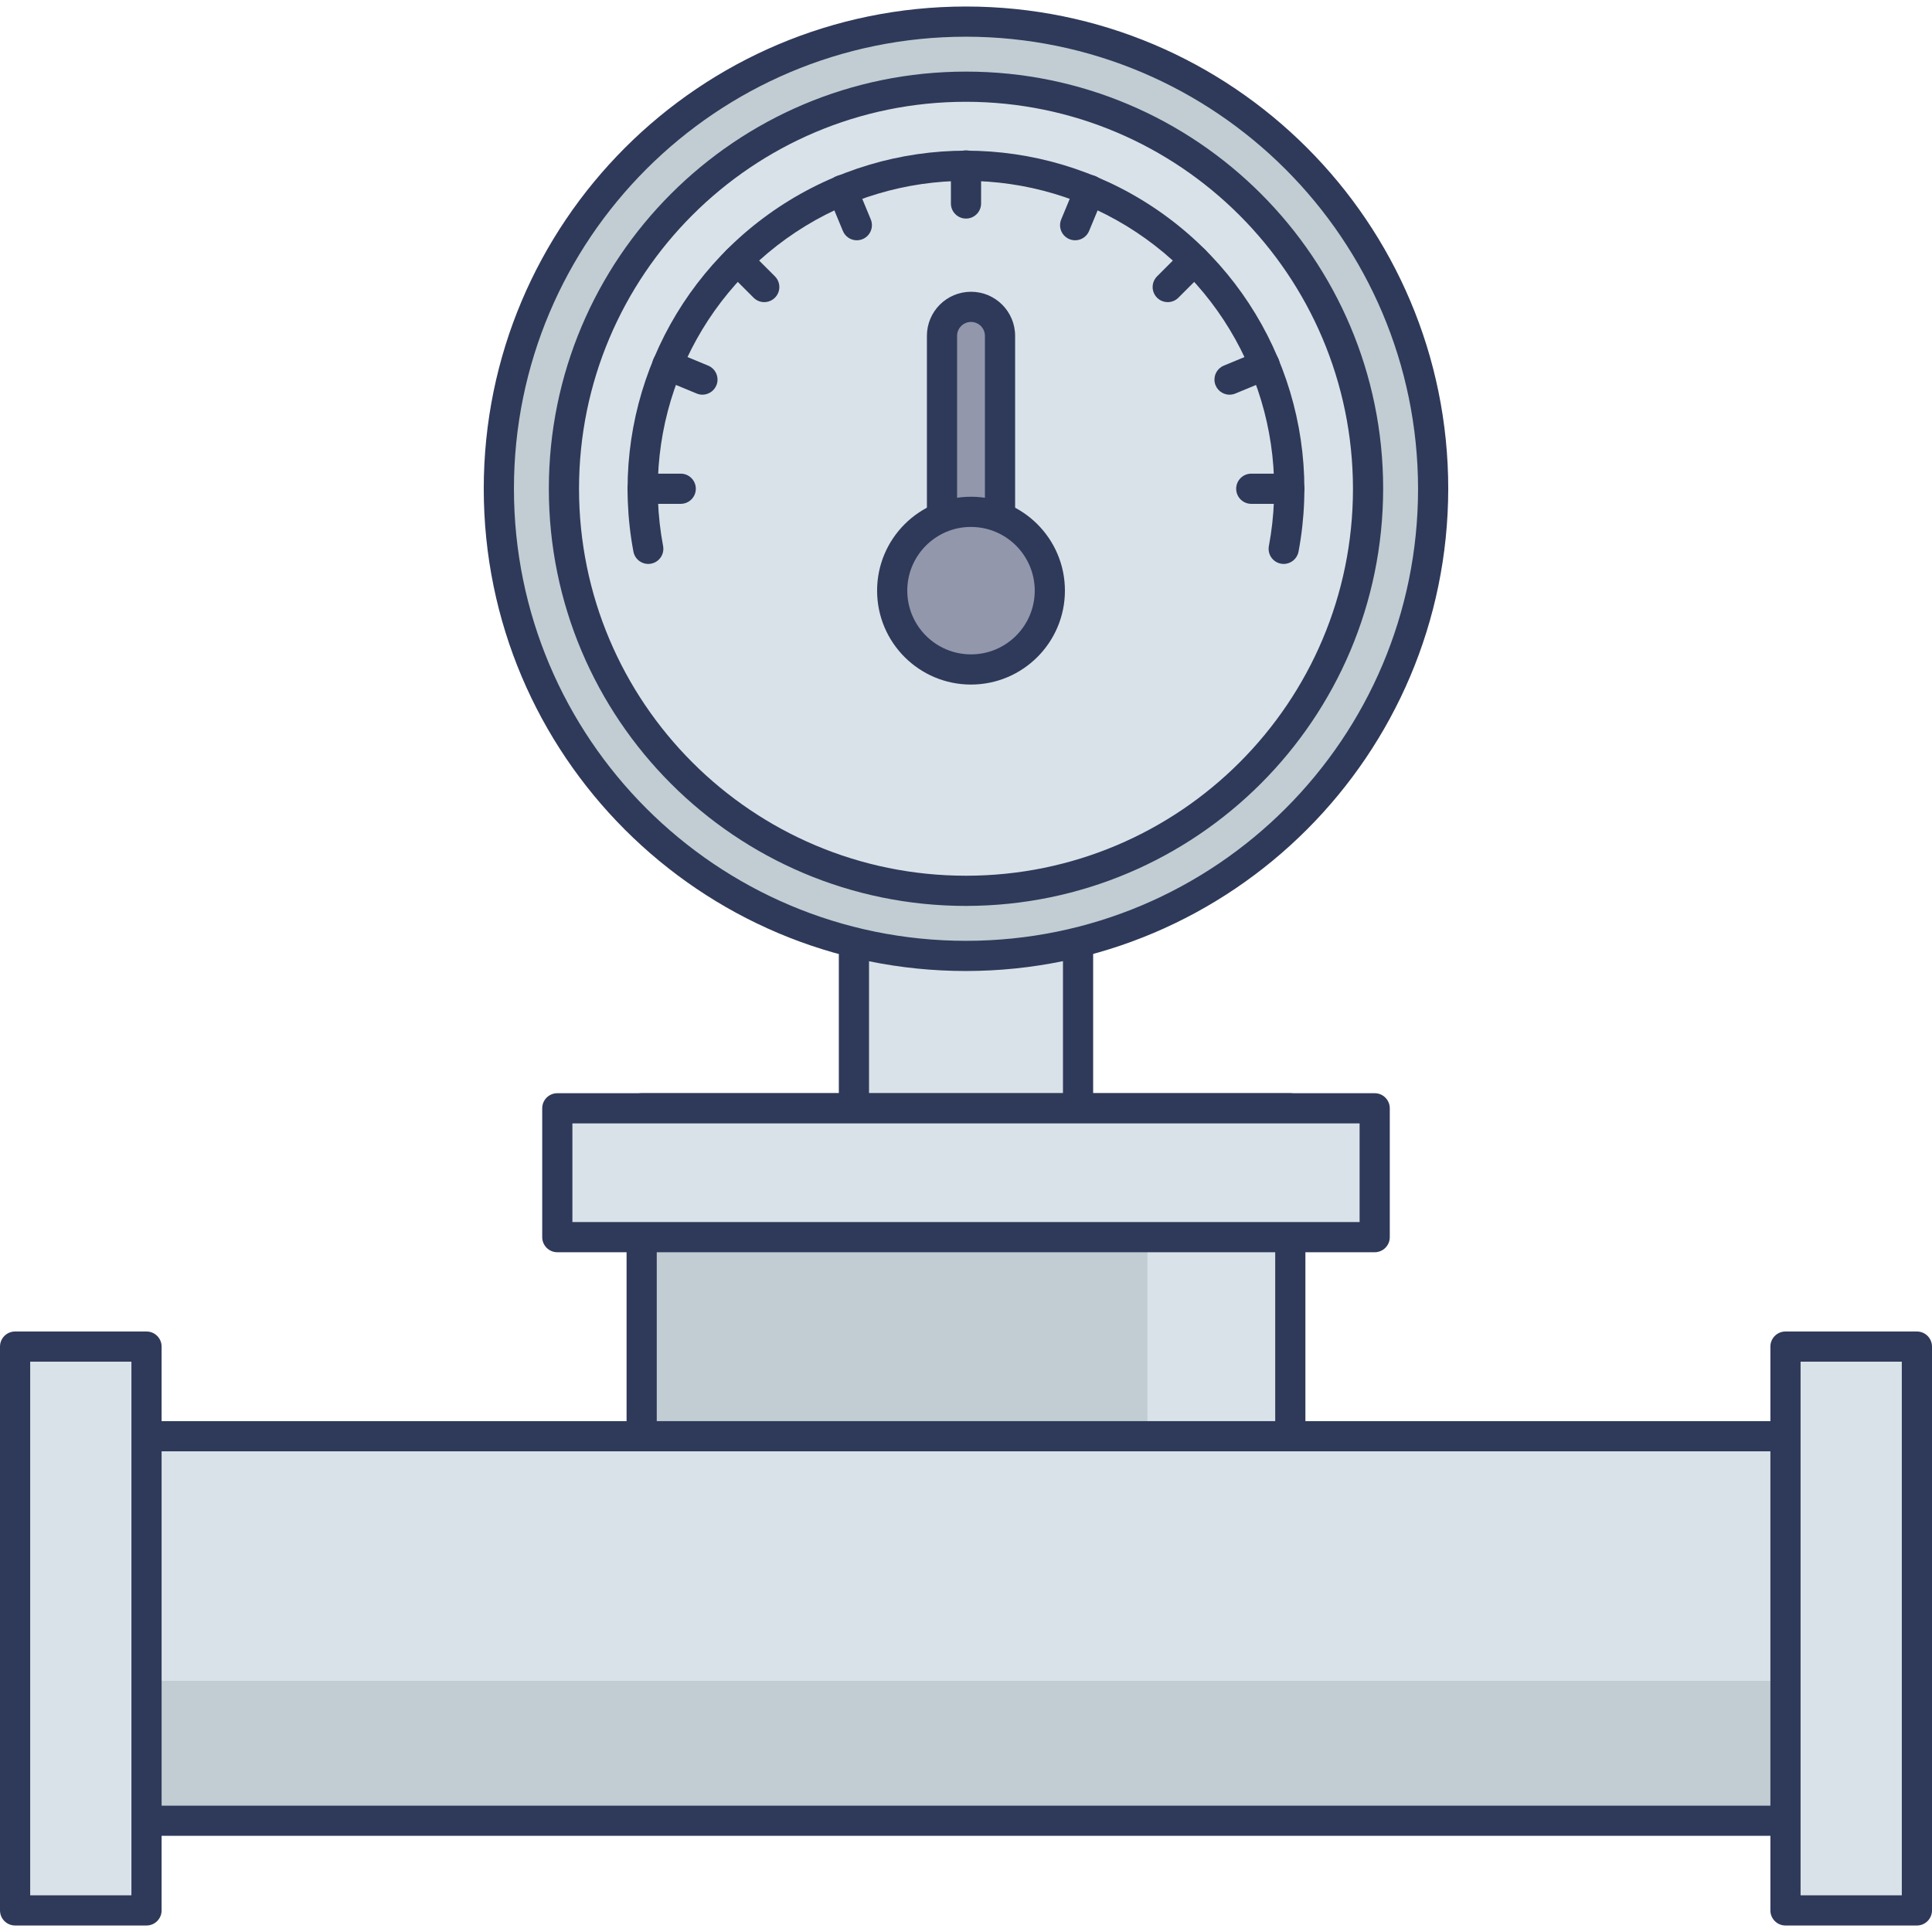
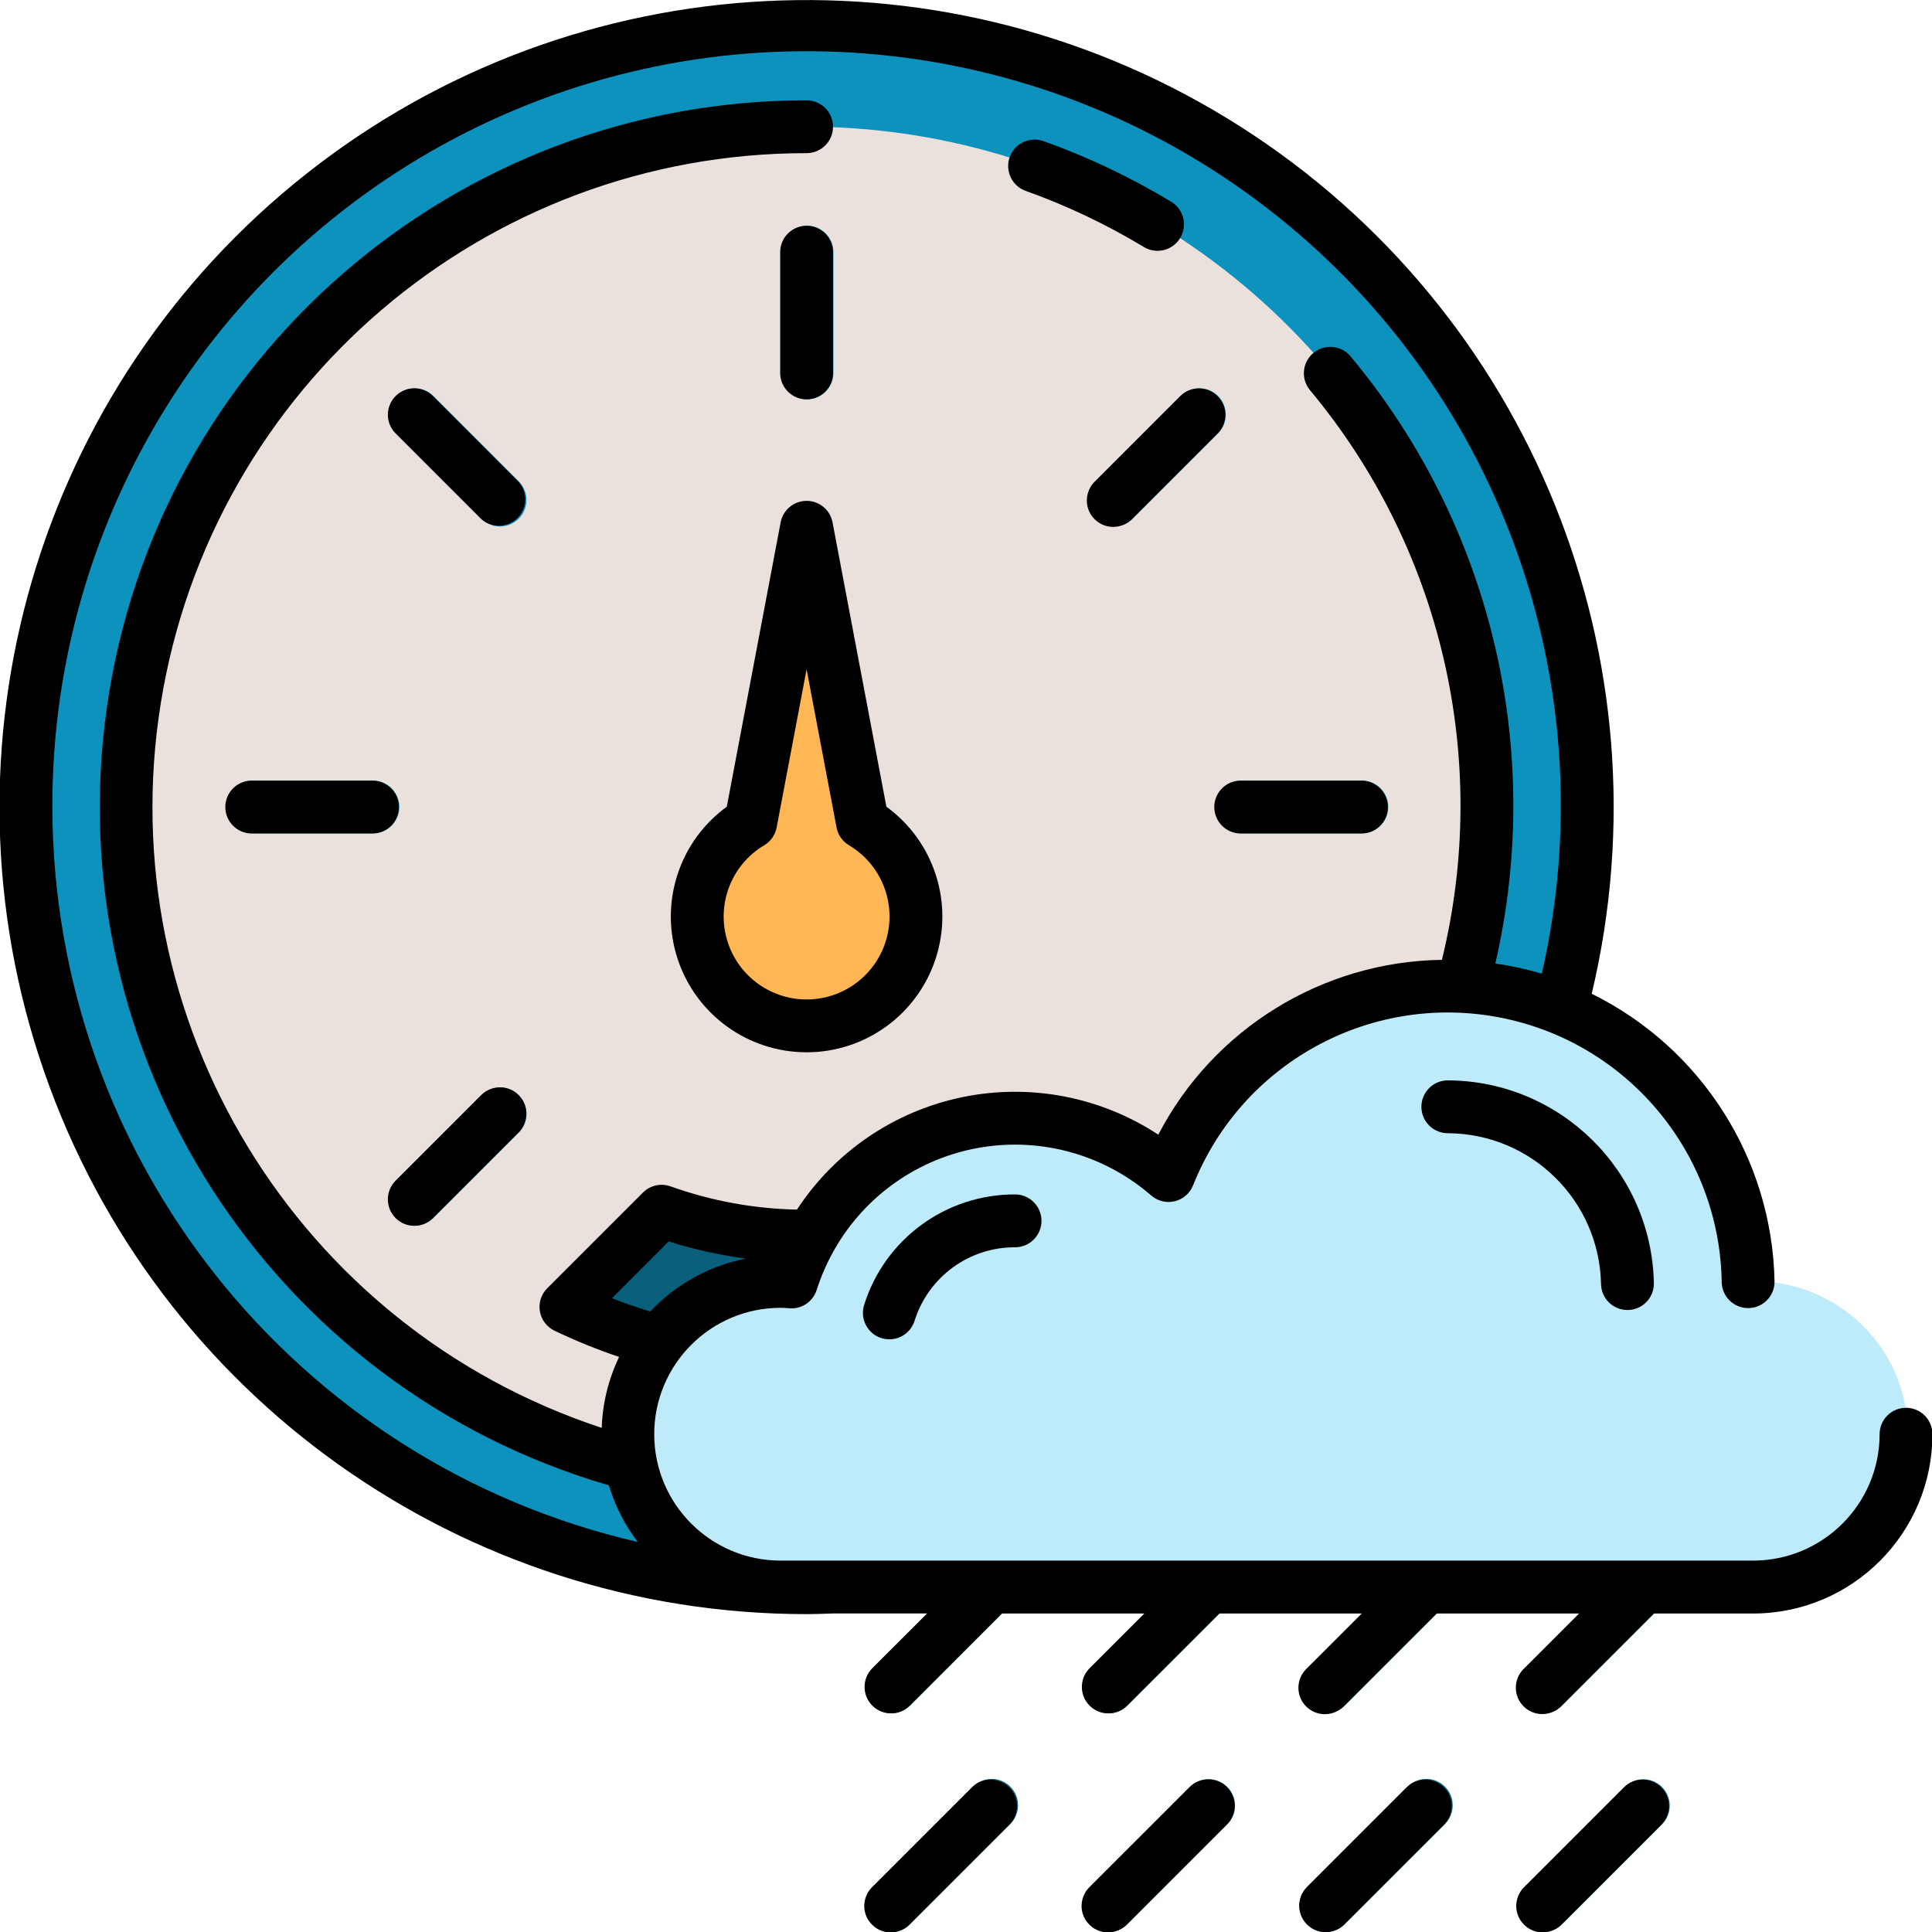
- <svg xmlns="http://www.w3.org/2000/svg" id="icon" height="512" viewBox="0 0 128 128" width="512">
-   <path d="m1 95.154h125.998v25.475h-125.998z" fill="#d9e2e9" />
-   <path d="m1.002 111.359h125.998v9.271h-125.998z" fill="#c1cdd3" />
-   <path d="m127 121.629h-126a1 1 0 0 1 -1-1v-25.475a1 1 0 0 1 1-1h126a1 1 0 0 1 1 1v25.475a1 1 0 0 1 -1 1zm-125-2h124v-23.475h-124z" fill="#2f3a5a" />
-   <path d="m42.512 73.428h42.973v21.726h-42.973z" fill="#d9e2e9" />
-   <path d="m42.512 73.428h33.51v21.726h-33.51z" fill="#c1cdd3" />
-   <path d="m85.486 96.154h-42.974a1 1 0 0 1 -1-1v-21.726a1 1 0 0 1 1-1h42.974a1 1 0 0 1 1 1v21.726a1 1 0 0 1 -1 1zm-41.974-2h40.974v-19.726h-40.974z" fill="#2f3a5a" />
-   <path d="m118.292 89.215h8.707v37.354h-8.707z" fill="#d9e2e9" />
-   <path d="m127 127.569h-8.707a1 1 0 0 1 -1-1v-37.354a1 1 0 0 1 1-1h8.707a1 1 0 0 1 1 1v37.354a1 1 0 0 1 -1 1zm-7.707-2h6.707v-35.354h-6.707z" fill="#2f3a5a" />
-   <path d="m1 89.215h8.707v37.354h-8.707z" fill="#d9e2e9" />
-   <path d="m9.707 127.569h-8.707a1 1 0 0 1 -1-1v-37.354a1 1 0 0 1 1-1h8.707a1 1 0 0 1 1 1v37.354a1 1 0 0 1 -1 1zm-7.707-2h6.707v-35.354h-6.707z" fill="#2f3a5a" />
-   <path d="m56.575 47.154h14.849v26.274h-14.849z" fill="#d9e2e9" />
-   <path d="m71.424 74.428h-14.849a1 1 0 0 1 -1-1v-26.274a1 1 0 0 1 1-1h14.849a1 1 0 0 1 1 1v26.274a1 1 0 0 1 -1 1zm-13.849-2h12.849v-24.274h-12.849z" fill="#2f3a5a" />
-   <circle cx="63.999" cy="32.381" fill="#c1cdd3" r="30.95" />
-   <path d="m64 64.332a31.95 31.95 0 1 1 31.95-31.951 31.987 31.987 0 0 1 -31.95 31.951zm0-61.9a29.95 29.95 0 1 0 29.95 29.949 29.984 29.984 0 0 0 -29.95-29.95z" fill="#2f3a5a" />
-   <circle cx="63.999" cy="32.381" fill="#d9e2e9" r="25.711" />
-   <path d="m64 59.093a26.711 26.711 0 1 1 26.71-26.712 26.742 26.742 0 0 1 -26.71 26.712zm0-51.423a24.711 24.711 0 1 0 24.71 24.711 24.739 24.739 0 0 0 -24.71-24.711z" fill="#2f3a5a" />
-   <circle cx="63.999" cy="32.381" fill="#d9e2e9" r="26.638" />
-   <path d="m64 60.02a27.638 27.638 0 1 1 27.638-27.639 27.67 27.67 0 0 1 -27.638 27.639zm0-53.277a25.638 25.638 0 1 0 25.638 25.638 25.668 25.668 0 0 0 -25.638-25.638z" fill="#2f3a5a" />
-   <path d="m85.05 37.362a1 1 0 0 1 -.984-1.185 20.419 20.419 0 1 0 -40.134 0 1 1 0 0 1 -1.966.369 22.419 22.419 0 1 1 44.065 0 1 1 0 0 1 -.981.816z" fill="#2f3a5a" />
-   <path d="m62.41 34.285v-12.033a1.922 1.922 0 1 1 3.844 0v12.033" fill="#9297ab" />
-   <path d="m67.254 34.285h-2v-12.033a.922.922 0 0 0 -1.844 0v12.033h-2v-12.033a2.922 2.922 0 1 1 5.844 0z" fill="#2f3a5a" />
-   <circle cx="64.332" cy="39.133" fill="#9297ab" r="5.222" />
-   <g fill="#2f3a5a">
-     <path d="m64.332 45.354a6.222 6.222 0 1 1 6.222-6.222 6.229 6.229 0 0 1 -6.222 6.222zm0-10.444a4.222 4.222 0 1 0 4.222 4.222 4.227 4.227 0 0 0 -4.222-4.221z" />
-     <path d="m64 14.481a1 1 0 0 1 -1-1v-2.519a1 1 0 0 1 2 0v2.519a1 1 0 0 1 -1 1z" />
-     <path d="m85.418 33.381h-2.518a1 1 0 1 1 0-2h2.519a1 1 0 0 1 0 2z" />
-     <path d="m45.1 33.381h-2.52a1 1 0 0 1 0-2h2.52a1 1 0 0 1 0 2z" />
-     <path d="m77.364 20.017a1 1 0 0 1 -.707-1.707l1.781-1.781a1 1 0 0 1 1.414 1.414l-1.781 1.781a1 1 0 0 1 -.707.293z" />
-     <path d="m50.635 20.017a1 1 0 0 1 -.707-.293l-1.781-1.781a1 1 0 0 1 1.414-1.414l1.781 1.781a1 1 0 0 1 -.707 1.707z" />
-     <path d="m71.231 15.92a1 1 0 0 1 -.923-1.383l.964-2.327a1 1 0 1 1 1.848.766l-.964 2.324a1 1 0 0 1 -.925.62z" />
-     <path d="m46.537 26.149a1 1 0 0 1 -.382-.077l-2.327-.964a1 1 0 1 1 .766-1.848l2.327.964a1 1 0 0 1 -.383 1.924z" />
-     <path d="m81.461 26.149a1 1 0 0 1 -.383-1.924l2.327-.964a1 1 0 0 1 .766 1.848l-2.327.964a1 1 0 0 1 -.383.076z" />
-     <path d="m56.767 15.92a1 1 0 0 1 -.924-.618l-.964-2.327a1 1 0 1 1 1.848-.766l.964 2.327a1 1 0 0 1 -.923 1.383z" />
+ <svg xmlns="http://www.w3.org/2000/svg" height="512" viewBox="0 0 128 128" width="512">
+   <g>
+     <g>
+       <g fill="#09607d">
+         <path d="m66.828 101.516-9.005 9a1.75 1.75 0 1 0 2.477 2.484l9-9.005a1.75 1.75 0 0 0 -2.475-2.474z" />
+         <path d="m81.559 101.184-9.337 9.337a1.749 1.749 0 1 0 2.478 2.479l9.337-9.337a1.749 1.749 0 0 0 -2.474-2.474z" />
+         <path d="m95.289 101.852-8.669 8.669a1.75 1.75 0 1 0 2.48 2.479l8.669-8.669a1.75 1.75 0 0 0 -2.475-2.474z" />
+         <path d="m111.744 102.27a1.749 1.749 0 0 0 -2.475 0l-8.25 8.251a1.749 1.749 0 1 0 2.474 2.479l8.251-8.251a1.748 1.748 0 0 0 0-2.479z" />
+         <path d="m64.44 118.393-6.617 6.617a1.75 1.75 0 1 0 2.475 2.474l6.617-6.617a1.75 1.75 0 1 0 -2.475-2.474z" />
+         <path d="m78.839 118.393-6.617 6.617a1.749 1.749 0 1 0 2.474 2.474l6.617-6.617a1.749 1.749 0 0 0 -2.474-2.474z" />
+         <path d="m93.237 118.393-6.617 6.617a1.75 1.75 0 1 0 2.475 2.474l6.617-6.617a1.75 1.75 0 1 0 -2.475-2.474z" />
+         <path d="m107.636 118.393-6.617 6.617a1.749 1.749 0 1 0 2.474 2.474l6.617-6.617a1.749 1.749 0 0 0 -2.474-2.474z" />
+       </g>
+       <path d="m51.748 105.14a10.124 10.124 0 1 1 0-20.247c.243 0 .481.019.719.036a15.528 15.528 0 0 1 24.984-7.05 19.895 19.895 0 0 1 25.994-11.085 51.721 51.721 0 1 0 -49.976 38.391c.584 0 1.162-.025 1.742-.045z" fill="#0d91bd" />
+       <path d="m41.624 95.017a10.124 10.124 0 0 1 10.124-10.124c.243 0 .481.019.719.036a15.528 15.528 0 0 1 24.984-7.05 19.911 19.911 0 0 1 18.5-12.554c.331 0 .654.033.981.049a45.068 45.068 0 1 0 -55.11 31.626 10.167 10.167 0 0 1 -.198-1.983z" fill="#ebe1dc" />
+       <g fill="#0d91bd">
+         <path d="m53.469 26.455a1.749 1.749 0 0 1 -1.75-1.75v-8a1.75 1.75 0 1 1 3.5 0v8a1.75 1.75 0 0 1 -1.75 1.75z" />
+         <path d="m73.806 34.879a1.75 1.75 0 0 1 -1.238-2.987l5.655-5.655a1.75 1.75 0 1 1 2.477 2.475l-5.654 5.654a1.743 1.743 0 0 1 -1.24.513z" />
+         <path d="m27.477 81.207a1.75 1.75 0 0 1 -1.237-2.987l5.654-5.655a1.75 1.75 0 0 1 2.475 2.475l-5.654 5.654a1.745 1.745 0 0 1 -1.238.513z" />
+         <path d="m90.226 55.216h-8a1.75 1.75 0 0 1 0-3.5h8a1.75 1.75 0 0 1 0 3.5z" />
+         <path d="m24.708 55.216h-8a1.75 1.75 0 1 1 0-3.5h8a1.75 1.75 0 1 1 0 3.5z" />
+         <path d="m33.132 34.879a1.745 1.745 0 0 1 -1.238-.513l-5.654-5.654a1.75 1.75 0 0 1 2.475-2.475l5.654 5.655a1.75 1.75 0 0 1 -1.237 2.987z" />
+       </g>
+       <path d="m57.173 54.493-3.7-19.562-3.7 19.562a7.244 7.244 0 1 0 7.409 0z" fill="#ffb655" />
+       <path d="m116.185 84.893c-.113 0-.223.013-.335.017a19.9 19.9 0 0 0 -38.4-7.031 15.527 15.527 0 0 0 -24.984 7.05c-.238-.017-.476-.036-.719-.036a10.124 10.124 0 1 0 0 20.247h64.437a10.124 10.124 0 1 0 0-20.247z" fill="#beebfa" />
+       <path d="m107.851 86.788a1.749 1.749 0 0 1 -1.749-1.722 10.2 10.2 0 0 0 -10.152-9.991 1.75 1.75 0 0 1 0-3.5 13.716 13.716 0 0 1 13.65 13.435 1.751 1.751 0 0 1 -1.722 1.778z" fill="#9ee2f8" />
+       <path d="m58.951 88.726a1.75 1.75 0 0 1 -1.67-2.278 10.443 10.443 0 0 1 10-7.321 1.75 1.75 0 0 1 0 3.5 6.954 6.954 0 0 0 -6.66 4.876 1.751 1.751 0 0 1 -1.67 1.223z" fill="#9ee2f8" />
+       <path d="m51.748 84.893c.243 0 .481.019.719.036a15.421 15.421 0 0 1 1.339-3.029c-.113 0-.224.015-.337.015a28.317 28.317 0 0 1 -9.605-1.672l-6.339 6.338a36.429 36.429 0 0 0 6.175 2.312 10.1 10.1 0 0 1 8.048-4z" fill="#09607d" />
+     </g>
+     <g>
+       <path d="m53.439 26.458a1.75 1.75 0 0 0 1.75-1.75v-8a1.75 1.75 0 1 0 -3.5 0v8a1.75 1.75 0 0 0 1.75 1.75z" />
+       <path d="m72.539 31.9a1.75 1.75 0 1 0 2.475 2.474l5.654-5.654a1.75 1.75 0 0 0 -2.475-2.475z" />
+       <path d="m31.865 72.568-5.655 5.655a1.75 1.75 0 1 0 2.475 2.477l5.654-5.654a1.75 1.75 0 1 0 -2.474-2.475z" />
+       <path d="m80.45 53.469a1.75 1.75 0 0 0 1.75 1.75h8a1.75 1.75 0 0 0 0-3.5h-8a1.749 1.749 0 0 0 -1.75 1.75z" />
+       <path d="m26.428 53.469a1.75 1.75 0 0 0 -1.75-1.75h-8a1.75 1.75 0 1 0 0 3.5h8a1.751 1.751 0 0 0 1.75-1.75z" />
+       <path d="m28.685 26.24a1.75 1.75 0 1 0 -2.475 2.475l5.655 5.654a1.749 1.749 0 0 0 2.474-2.469z" />
+       <path d="m53.439 33.184a1.748 1.748 0 0 0 -1.719 1.424l-3.568 18.839a8.994 8.994 0 1 0 10.574 0l-3.568-18.839a1.748 1.748 0 0 0 -1.719-1.424zm2.807 22.816a5.494 5.494 0 1 1 -5.614 0 1.748 1.748 0 0 0 .822-1.177l1.985-10.482 1.985 10.482a1.745 1.745 0 0 0 .822 1.177z" />
+       <path d="m126.279 93.27a1.749 1.749 0 0 0 -1.75 1.75 8.383 8.383 0 0 1 -8.373 8.374h-64.438a8.374 8.374 0 1 1 0-16.748c.169 0 .335.013.6.032a1.747 1.747 0 0 0 1.79-1.219 13.941 13.941 0 0 1 1.126-2.585c.014-.021.024-.046.038-.069a13.77 13.77 0 0 1 21-3.6 1.75 1.75 0 0 0 2.774-.675 18.154 18.154 0 0 1 35.022 6.413 1.751 1.751 0 0 0 1.749 1.722h.03a1.75 1.75 0 0 0 1.721-1.778 21.732 21.732 0 0 0 -12.112-19.047 53.468 53.468 0 1 0 -52.017 41.1c.507 0 1.011-.018 1.514-.036l.258-.008h6.212l-3.63 3.629a1.75 1.75 0 1 0 2.475 2.475l6.1-6.1h9.45l-3.631 3.629a1.75 1.75 0 1 0 2.479 2.471l6.105-6.1h9.45l-3.63 3.629a1.75 1.75 0 1 0 2.474 2.471l6.105-6.1h9.449l-3.63 3.629a1.75 1.75 0 1 0 2.475 2.471l6.1-6.1h6.588a11.887 11.887 0 0 0 11.877-11.88 1.749 1.749 0 0 0 -1.75-1.75zm-83.2-6.382c-.861-.266-1.711-.552-2.536-.878l3.757-3.759a29.957 29.957 0 0 0 5.118 1.132 11.862 11.862 0 0 0 -6.338 3.505zm-39.609-33.419a49.969 49.969 0 1 1 98.679 11.039 21.412 21.412 0 0 0 -3.08-.672 46.47 46.47 0 0 0 -9.607-40.247 1.75 1.75 0 0 0 -2.692 2.236 42.985 42.985 0 0 1 8.761 37.767 21.526 21.526 0 0 0 -18.791 11.583 17.273 17.273 0 0 0 -23.94 4.965 26.531 26.531 0 0 1 -8.374-1.54 1.752 1.752 0 0 0 -1.829.409l-6.339 6.339a1.748 1.748 0 0 0 .475 2.812 37.7 37.7 0 0 0 4.286 1.74 11.777 11.777 0 0 0 -1.154 4.7 43.314 43.314 0 0 1 13.574-84.453 1.75 1.75 0 0 0 0-3.5 46.814 46.814 0 0 0 -13.1 91.761 11.838 11.838 0 0 0 1.91 3.751 50.044 50.044 0 0 1 -38.779-48.69z" />
+       <path d="m95.921 71.578a1.75 1.75 0 0 0 0 3.5 10.2 10.2 0 0 1 10.151 9.991 1.75 1.75 0 0 0 1.749 1.722h.03a1.751 1.751 0 0 0 1.721-1.778 13.714 13.714 0 0 0 -13.651-13.435z" />
+       <path d="m57.252 86.452a1.75 1.75 0 0 0 1.142 2.2 1.727 1.727 0 0 0 .527.081 1.75 1.75 0 0 0 1.669-1.223 6.952 6.952 0 0 1 6.659-4.875 1.75 1.75 0 0 0 0-3.5 10.439 10.439 0 0 0 -9.997 7.317z" />
+       <path d="m67.957 12.648a43.28 43.28 0 0 1 7.826 3.717 1.75 1.75 0 0 0 1.811-3 46.819 46.819 0 0 0 -8.461-4.017 1.75 1.75 0 1 0 -1.176 3.3z" />
+       <path d="m64.41 118.4-6.617 6.617a1.75 1.75 0 1 0 2.475 2.474l6.617-6.617a1.75 1.75 0 0 0 -2.475-2.474z" />
+       <path d="m78.81 118.4-6.619 6.617a1.75 1.75 0 1 0 2.475 2.474l6.618-6.617a1.749 1.749 0 0 0 -2.474-2.474z" />
+       <path d="m93.208 118.4-6.617 6.617a1.749 1.749 0 1 0 2.474 2.474l6.618-6.617a1.75 1.75 0 0 0 -2.475-2.474z" />
+       <path d="m107.606 118.4-6.617 6.617a1.75 1.75 0 1 0 2.475 2.474l6.617-6.617a1.75 1.75 0 0 0 -2.475-2.474z" />
+     </g>
  </g>
-   <path d="m36.923 73.428h54.154v8.536h-54.154z" fill="#d9e2e9" />
-   <path d="m91.077 82.964h-54.154a1 1 0 0 1 -1-1v-8.536a1 1 0 0 1 1-1h54.154a1 1 0 0 1 1 1v8.536a1 1 0 0 1 -1 1zm-53.154-2h52.154v-6.536h-52.154z" fill="#2f3a5a" />
</svg>
